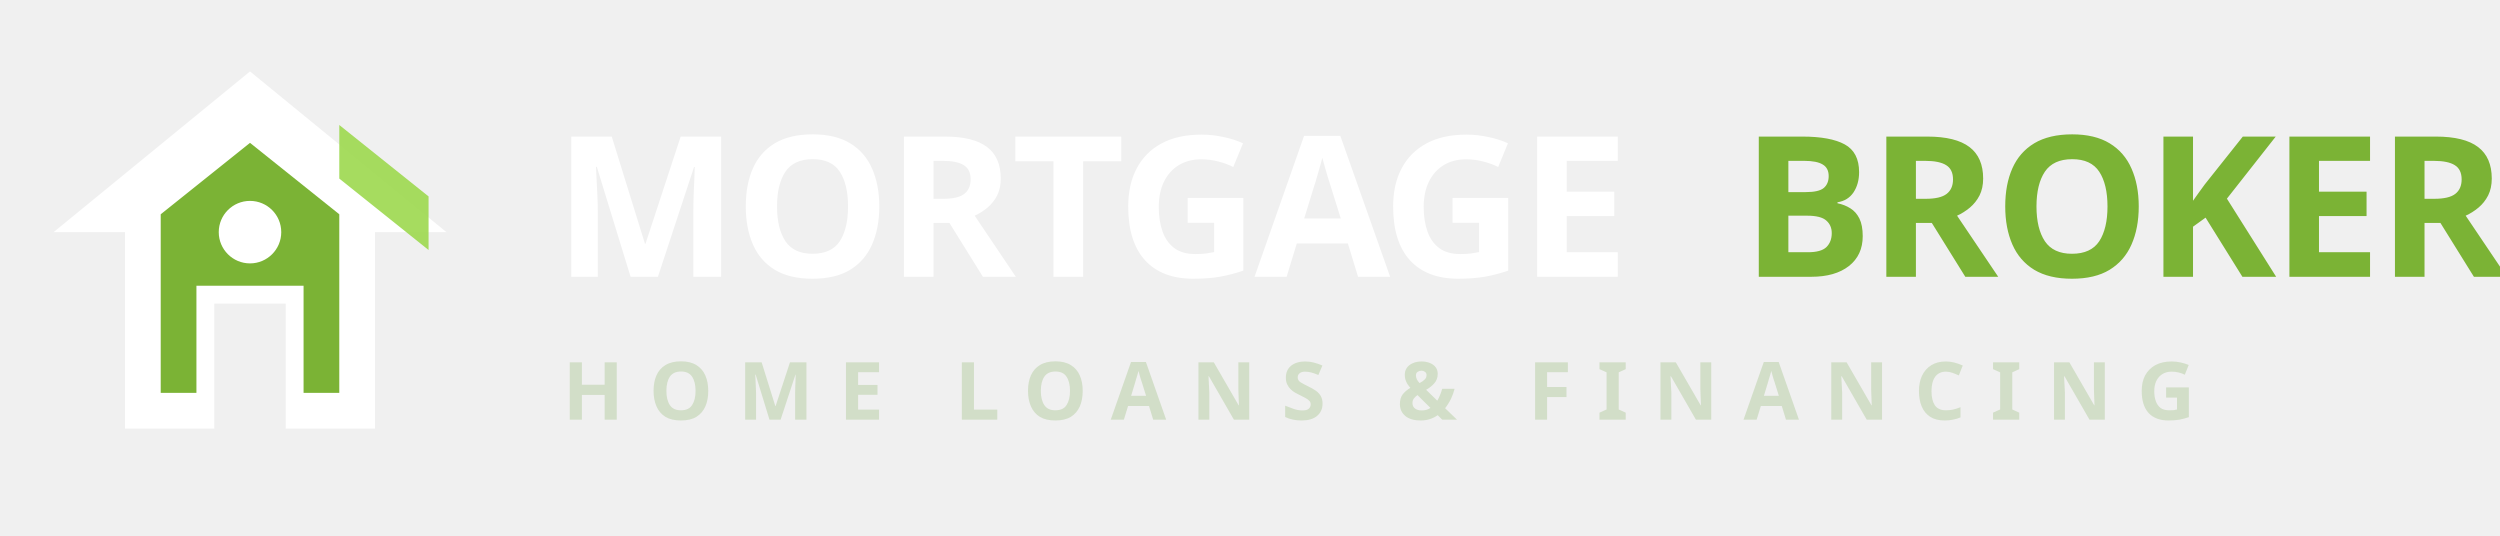
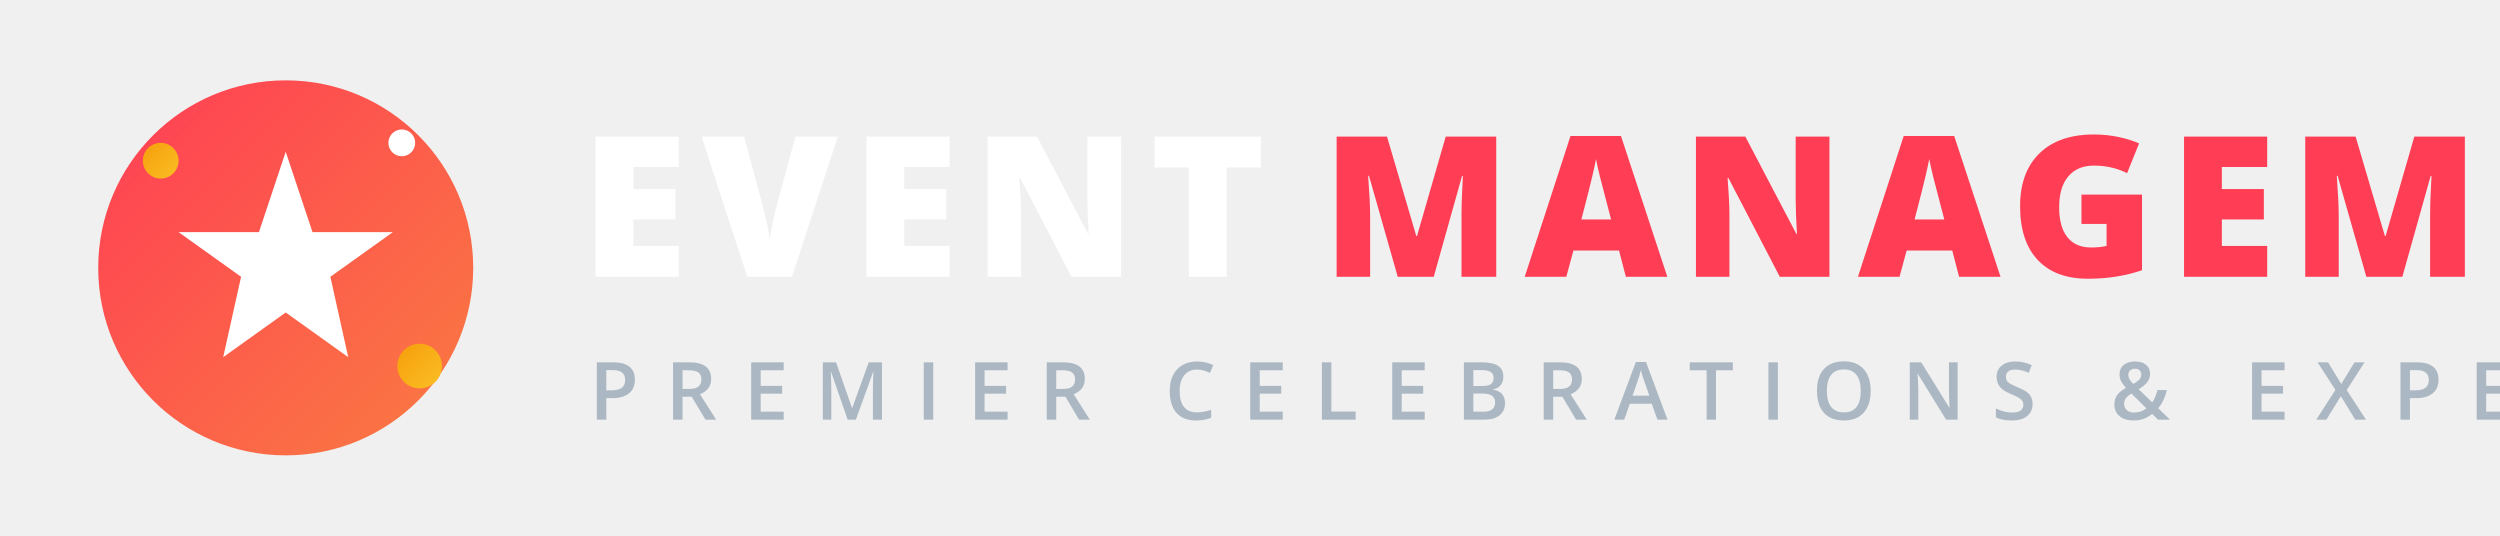
- <svg xmlns="http://www.w3.org/2000/svg" viewBox="0 0 280 60" fill="none">
-   <g transform="translate(4, 6)">
-     <path d="M24 2L2 20H10V42H20V28H28V42H38V20H46L24 2Z" fill="#FFFFFF" />
-     <path d="M24 10L14 18V38H18V26H30V38H34V18L24 10Z" fill="#7BB335" />
-     <path d="M34 8L44 16V22L34 14V8Z" fill="#9CD84E" opacity="0.9" />
-     <circle cx="24" cy="20" r="3.5" fill="#FFFFFF" />
+ <svg xmlns="http://www.w3.org/2000/svg" viewBox="0 0 280 60" width="280" height="60" fill="none">
+   <g transform="translate(10, 8)">
+     <defs>
+       <linearGradient id="logoGradWhite" x1="0%" y1="0%" x2="100%" y2="100%">
+         <stop offset="0%" stop-color="#ff3d55" />
+         <stop offset="100%" stop-color="#fa7c41" />
+       </linearGradient>
+       <linearGradient id="goldGradWhite" x1="0%" y1="0%" x2="100%" y2="100%">
+         <stop offset="0%" stop-color="#f59e0b" />
+         <stop offset="100%" stop-color="#fbbf24" />
+       </linearGradient>
+     </defs>
+     <circle cx="22" cy="22" r="21" fill="url(#logoGradWhite)" />
+     <path d="M22 9 L25 18 L34 18 L27 23 L29 32 L22 27 L15 32 L17 23 L10 18 L19 18 Z" fill="#ffffff" />
+     <circle cx="8" cy="10" r="2" fill="url(#goldGradWhite)" />
+     <circle cx="37" cy="33" r="2.5" fill="url(#goldGradWhite)" />
+     <circle cx="35" cy="8" r="1.5" fill="#ffffff" />
  </g>
-   <text x="62" y="31" font-family="'Outfit', 'Segoe UI', sans-serif" font-size="22" font-weight="800" fill="#FFFFFF" letter-spacing="-0.5">MORTGAGE</text>
-   <text x="195" y="31" font-family="'Outfit', 'Segoe UI', sans-serif" font-size="22" font-weight="800" fill="#7BB335" letter-spacing="-0.5">BROKER</text>
-   <text x="63" y="47" font-family="'Figtree', 'Segoe UI', sans-serif" font-size="9" font-weight="600" fill="#D2DEC8" letter-spacing="2.8">HOME LOANS &amp; FINANCING</text>
+   <text x="65" y="31" font-family="'Open Sans', 'Roboto', 'Montserrat', sans-serif" font-weight="900" font-size="22" letter-spacing="1.5" fill="#ffffff">EVENT</text>
+   <text x="148" y="31" font-family="'Open Sans', 'Roboto', 'Montserrat', sans-serif" font-weight="900" font-size="22" letter-spacing="1.5" fill="#ff3d55">MANAGEMENT</text>
+   <text x="66" y="47" font-family="'Open Sans', 'Roboto', sans-serif" font-weight="600" font-size="9" letter-spacing="3" fill="#abb8c3">PREMIER CELEBRATIONS &amp; EXPERIENCES</text>
</svg>
